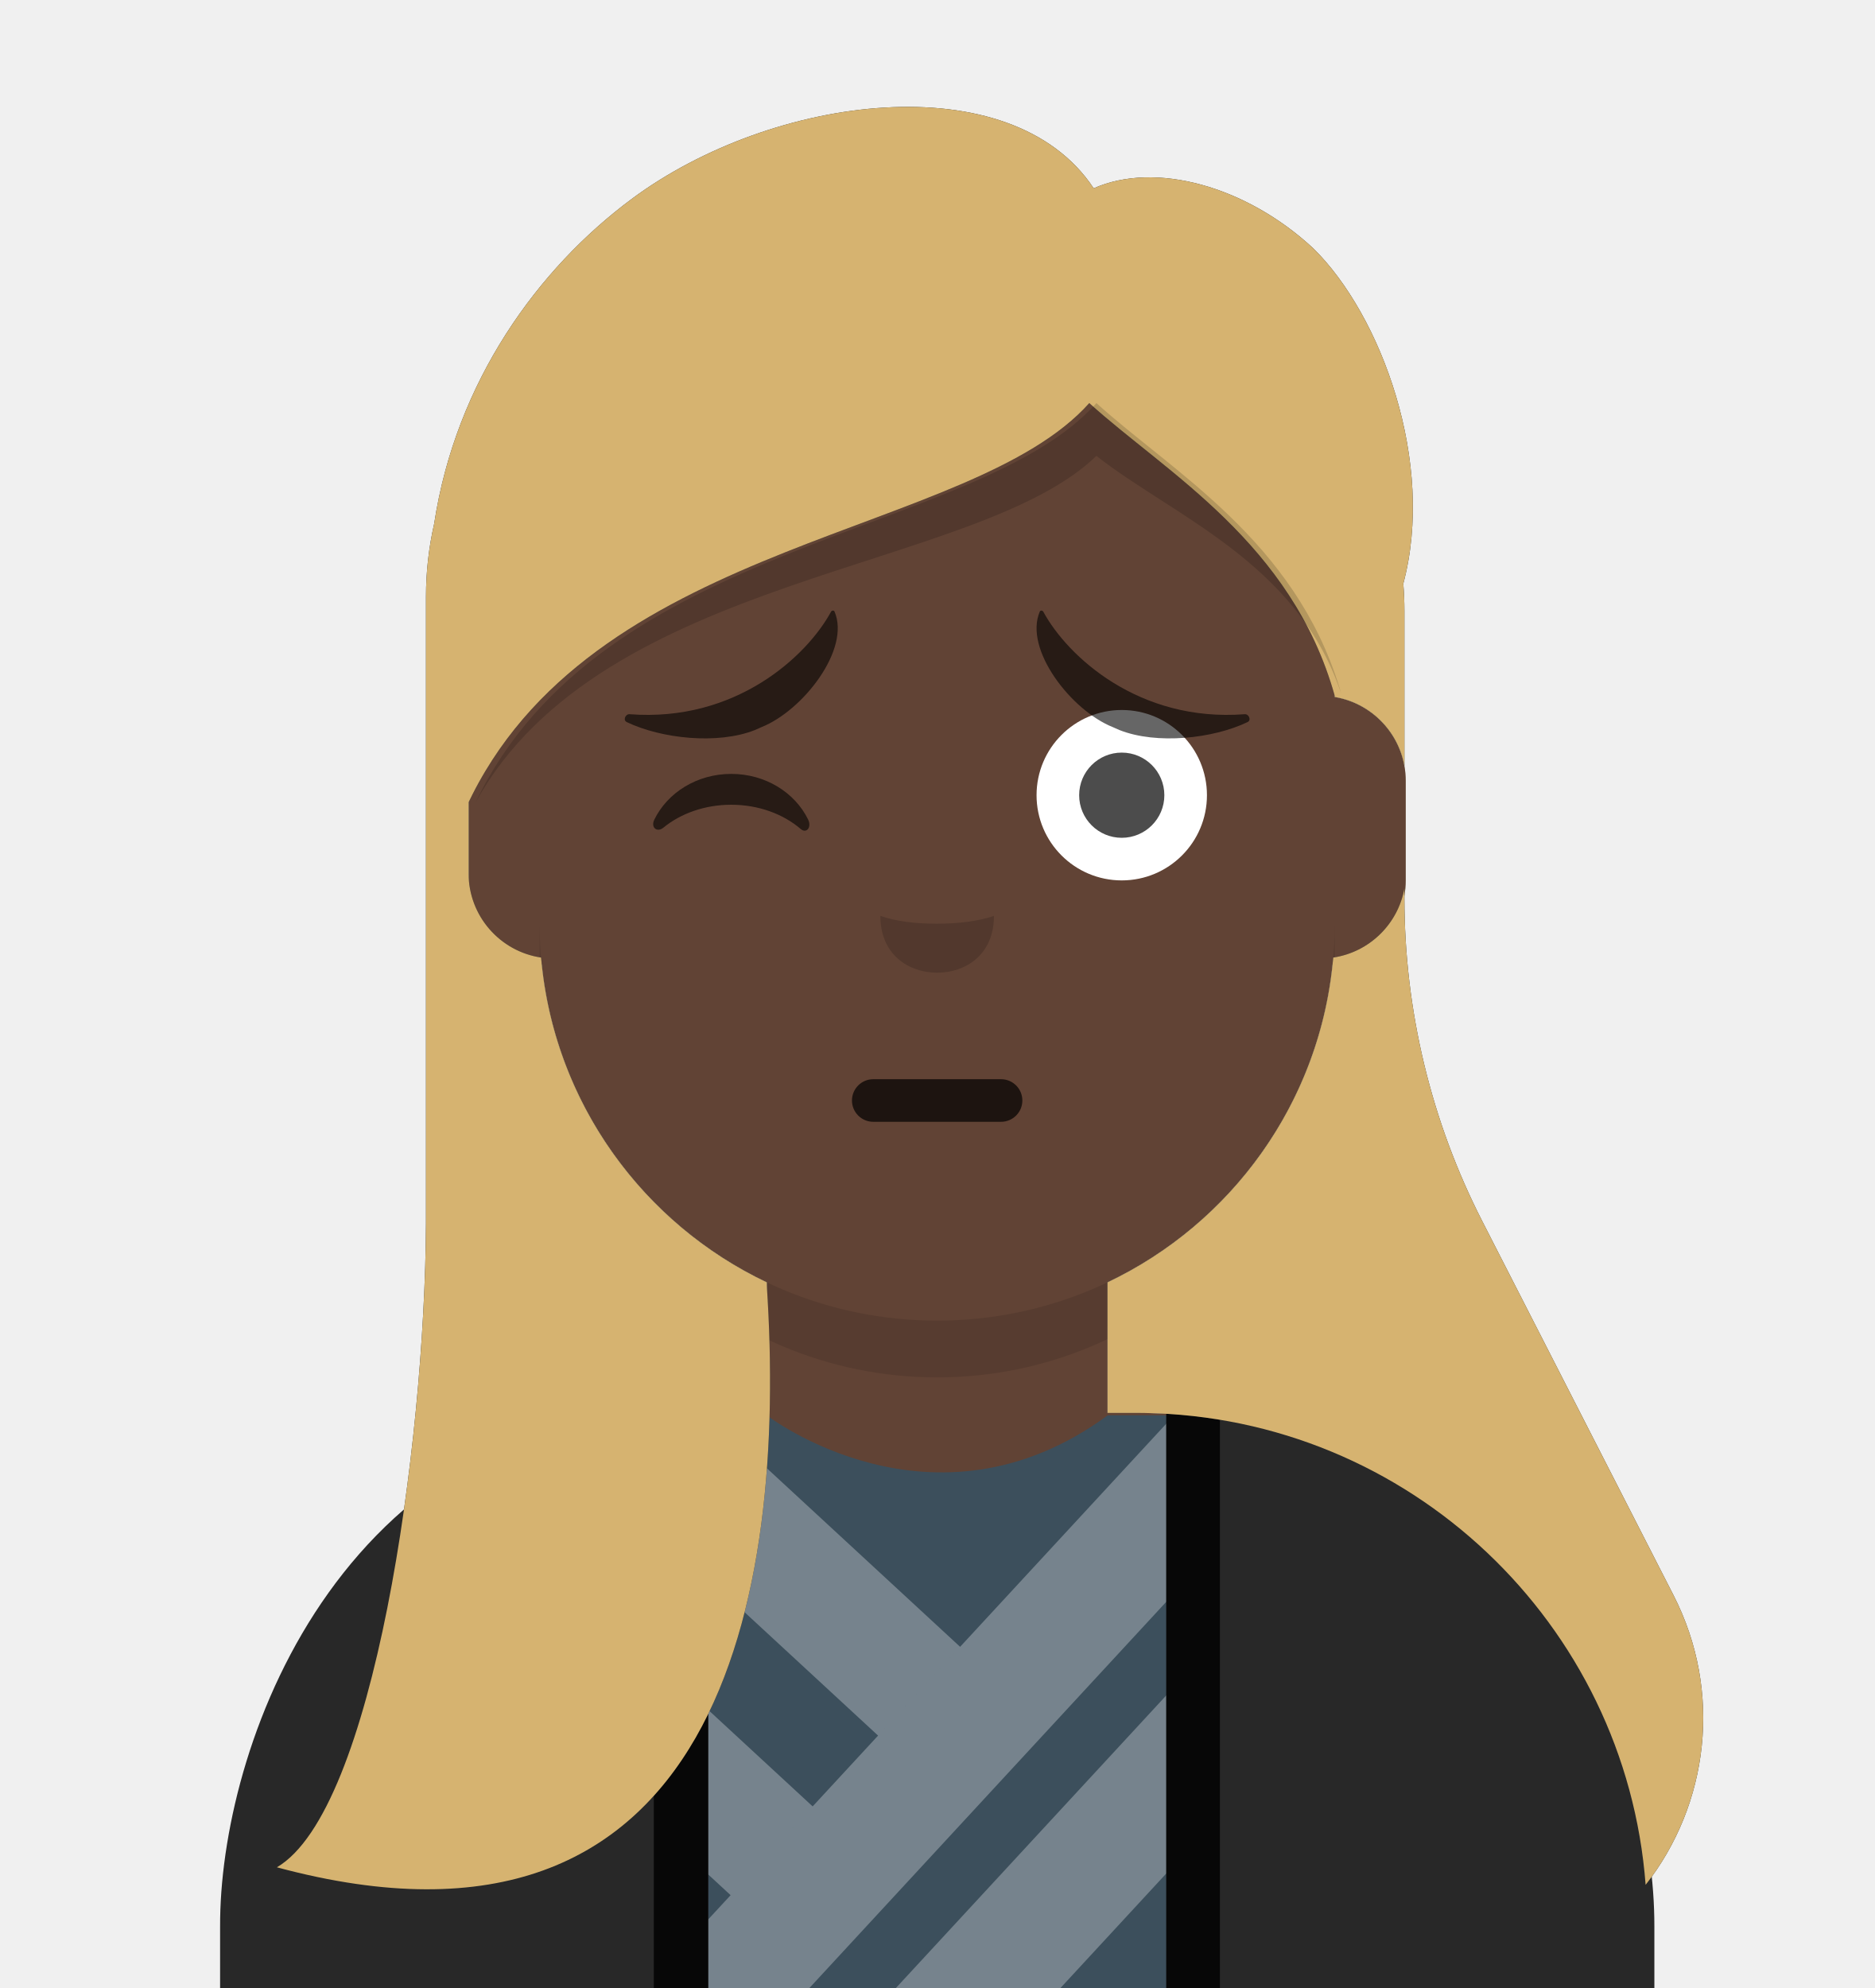
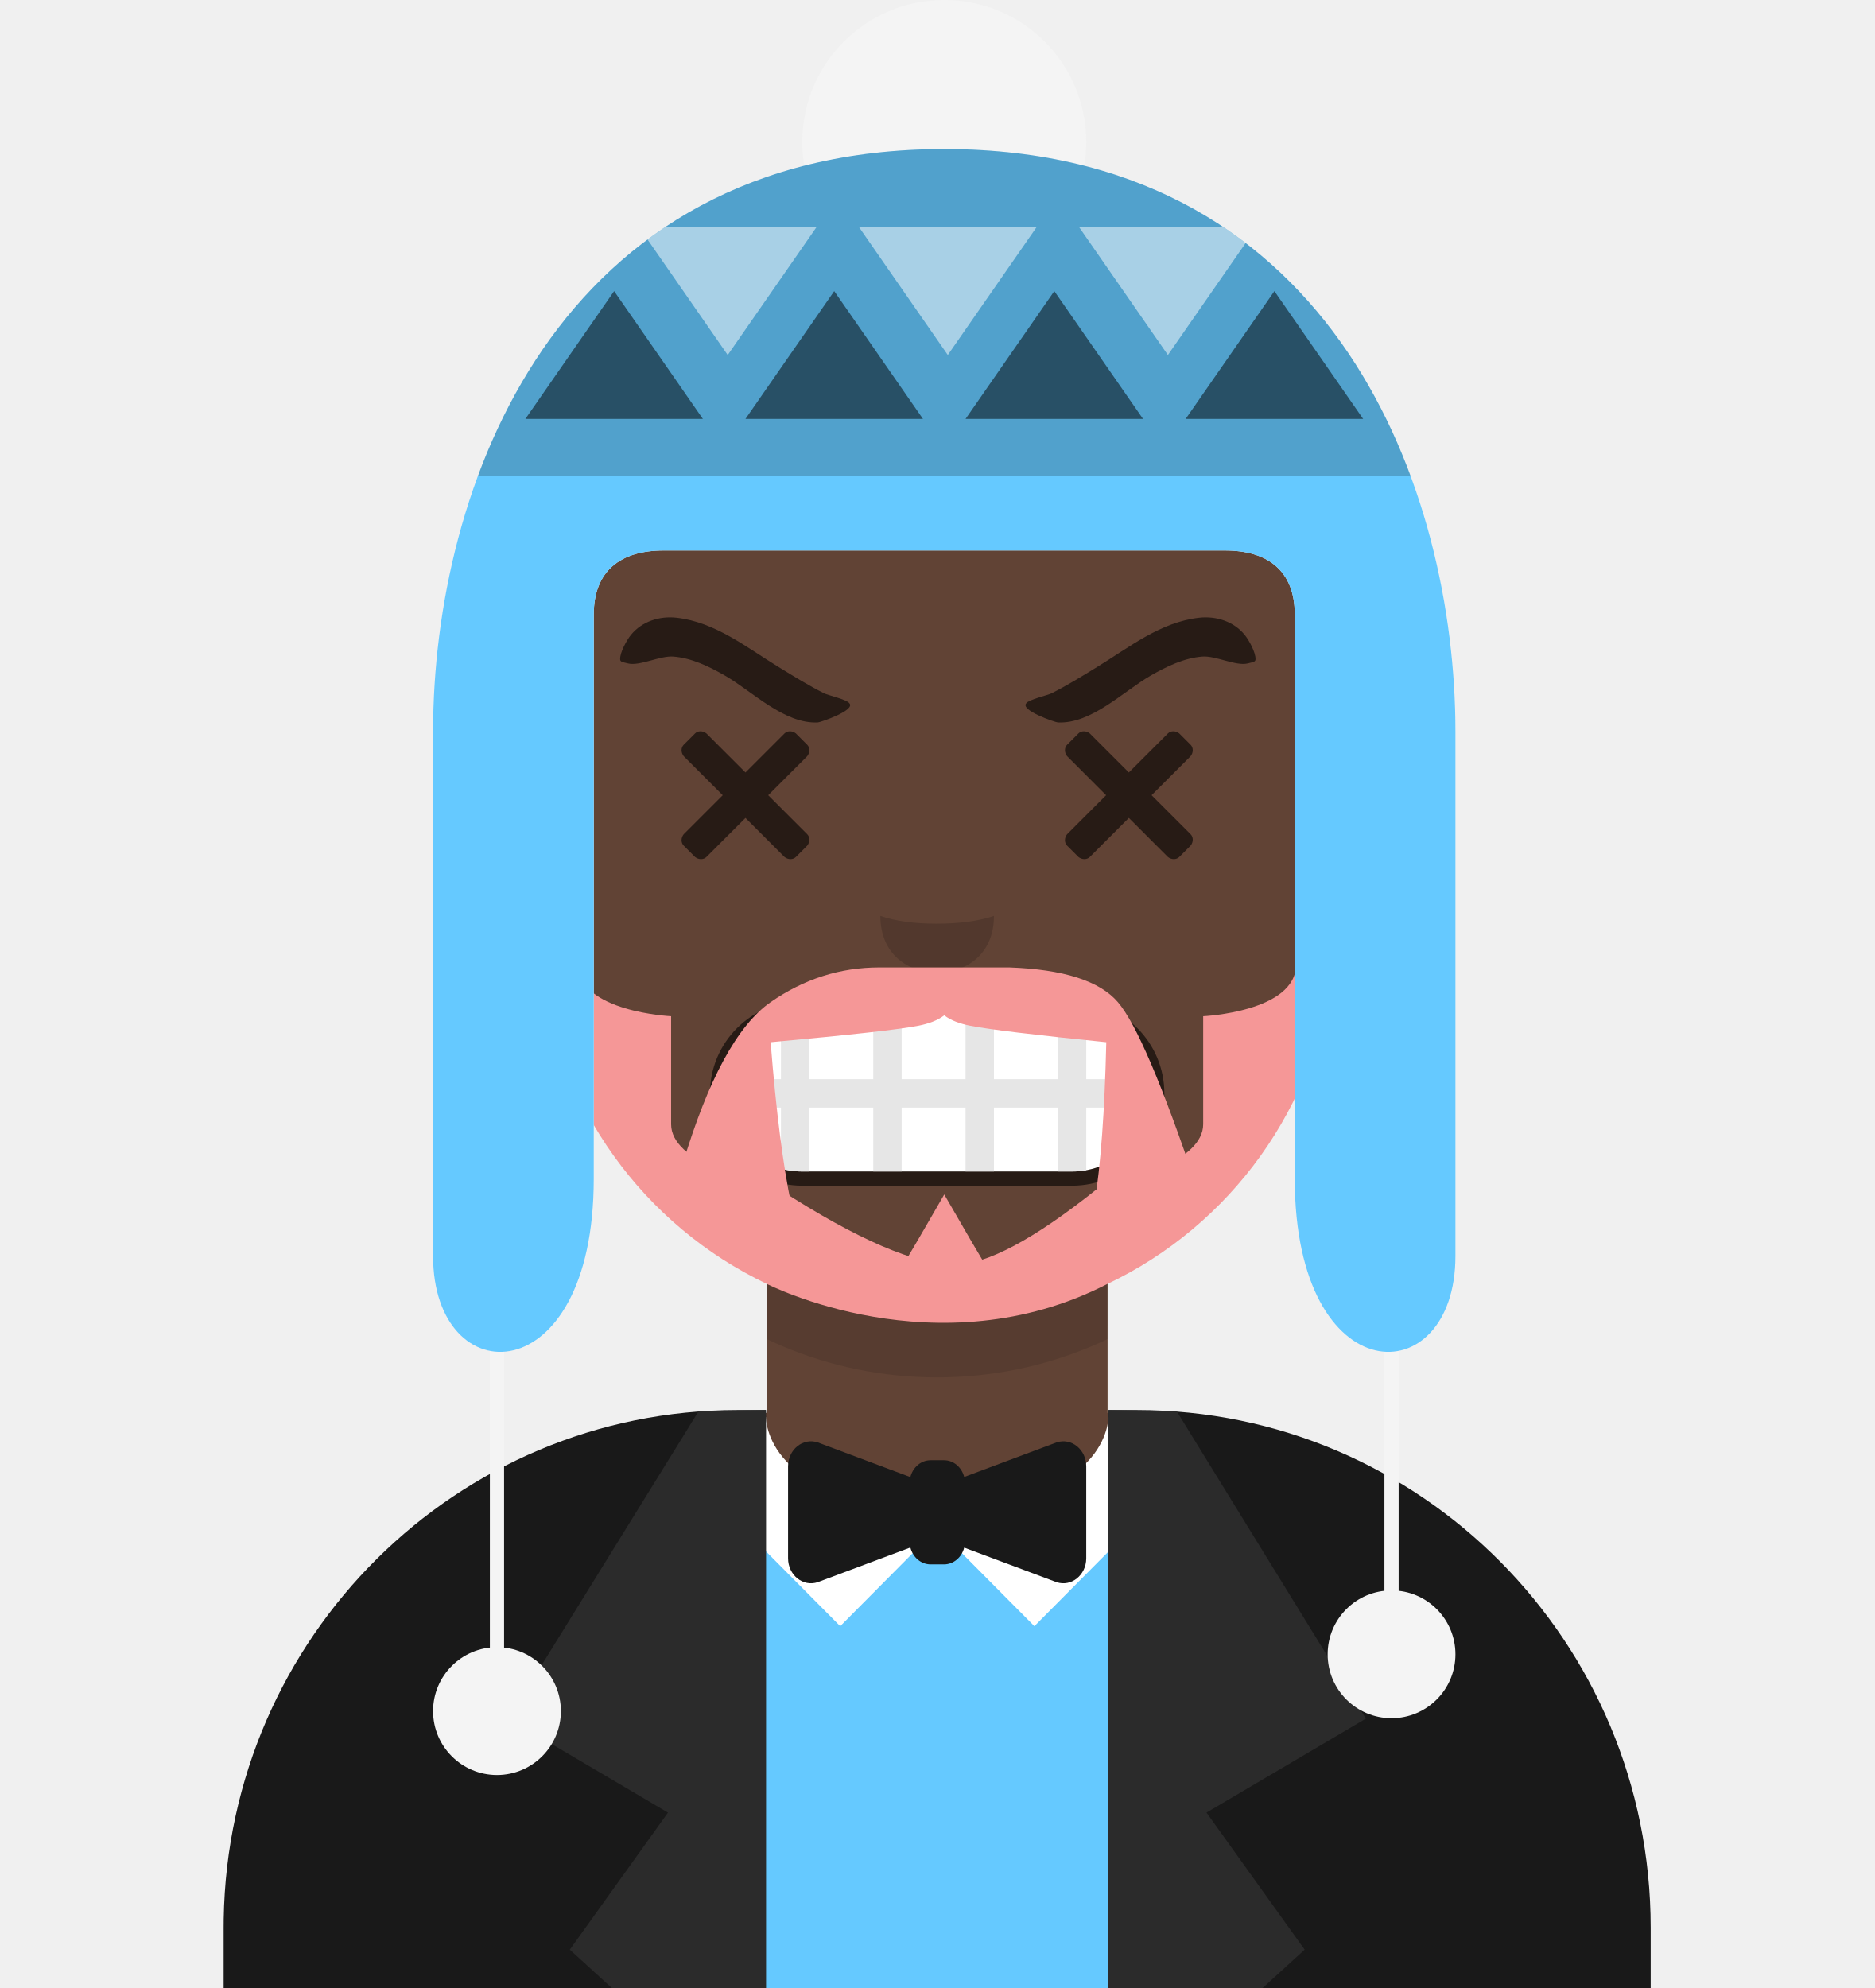
<svg xmlns="http://www.w3.org/2000/svg" xmlns:ns2="http://design.blush" xmlns:xlink="http://www.w3.org/1999/xlink" width="264px" height="280px" viewBox="0 0 264 280" version="1.1">
  <defs>
    <path d="M100,0 C130.928,-5.68137151e-15 156,25.072 156,56 L156.001,62.166 C161.676,63.119 166,68.054 166,74 L166,88 C166,94.052 161.519,99.058 155.694,99.881 C153.628,119.686 141.238,136.422 124.001,144.61 L124,163 L128,163 C167.765,163 200,195.235 200,235 L200,244 L0,244 L0,235 C-4.86974701e-15,195.235 32.235,163 72,163 L76,163 L76,144.611 C58.763,136.422 46.372,119.687 44.305,99.881 C38.481,99.058 34,94.052 34,88 L34,74 C34,68.054 38.325,63.118 44,62.166 L44,56 C44,25.072 69.072,5.68137151e-15 100,0 Z" id="transparent_path-1" />
    <path d="M83,36.348 C83,52.629 105.162,65.828 132.5,65.828 C159.838,65.828 182,52.629 182,36.348 C182,34.985 181.845,33.645 181.544,32.331 C210.784,41.488 232,68.792 232,101.052 L232,110 L32,110 L32,101.052 C32,68.397 53.739,40.82 83.534,32.002 C83.182,33.421 83,34.871 83,36.348 Z" id="transparent_path-3" />
    <rect id="transparent_path-5" x="0" y="0" width="264" height="280" />
    <path d="M74,0 C114.869,0 148,33.131 148,74 L148,84.148 L148,197.608 C135.525,187.237 119.491,181 102,181 L102,181 L98,181 L98,162.611 C115.531,154.283 128.048,137.115 129.791,116.867 C135.569,116.002 140,111.019 140,105 L140,105 L140,92 C140,87.354 137.359,83.324 133.497,81.33 C132.724,81.05 131.952,80.748 131.181,80.426 C130.795,80.32 130.401,80.233 130,80.166 L130,80.166 L130,79.917 C117.224,74.234 104.878,63.071 96.11,47.885 C93.175,42.801 90.831,37.595 89.066,32.397 C80.431,42.941 67.745,53.602 52.342,62.495 C42.778,68.017 33.147,72.291 24,75.266 L24,137.247 C29.602,148.318 38.773,157.278 50,162.611 L50,162.611 L50,181 L46,181 C38.327,181 30.935,182.2 24,184.423 L24,230 C24,244.106 13.569,255.776 0,257.716 L0,74 C0,33.131 33.131,0 74,0 Z" id="transparent_path-7" />
  </defs>
  <g id="transparent_Avataaar/Default" stroke="none" stroke-width="1" fill="none" fill-rule="evenodd">
    <g id="transparent_Body" transform="translate(32, 36)">
      <mask id="transparent_mask-2" fill="white">
        <use xlink:href="#transparent_path-1" />
      </mask>
      <use fill="#D0C6AC" xlink:href="#transparent_path-1" />
      <g id="transparent_Skin-Color" mask="url(#transparent_mask-2)" fill="#614335">
        <g transform="translate(-32, 0)" id="transparent_Color">
          <rect x="0" y="0" width="264" height="244" />
        </g>
      </g>
      <path d="M44,94 C44,124.928 69.072,150 100,150 C130.928,150 156,124.928 156,94 L156,94 L156,102 C156,132.928 130.928,158 100,158 C69.072,158 44,132.928 44,102 Z" id="transparent_Neck-Shadow" fill-opacity="0.1" fill="#000000" mask="url(#transparent_mask-2)" />
    </g>
    <g id="transparent_Clothing" transform="translate(0, 170)">
-       <g id="jedi_robe_Clothing/Jedi robe" stroke="none" stroke-width="1" fill="none" fill-rule="evenodd">
-         <g id="jedi_robe_Robe" transform="translate(31, 27.5)">
-           <path d="M77,1.839 C77,1.839 100.415,19.93 125.026,1.839 L144.732,1.839 L146.639,82.839 L53.79,82.839 L56.462,1.839 L77,1.839 Z" id="jedi_robe_Fabric-Color" fill="#3C4F5C" ns2:color="Top-500" />
-           <path d="M144.732,1.839 L145.05,15.36 L82.694,82.839 L59.513,82.839 L134.365,1.839 L144.732,1.839 Z M145.353,28.215 L145.928,52.677 L118.056,82.839 L94.876,82.839 L145.353,28.215 Z M55.498,31.08 L83.463,56.922 L71.908,69.426 L54.756,53.575 L55.498,31.08 Z M68.946,1.839 L104.232,34.446 L92.678,46.949 L56.09,13.138 L56.462,1.839 L68.946,1.839 Z" id="jedi_robe_Combined-Shape" fill-opacity=".3" fill="#FFF" />
-           <path d="M0.009,72.647 L0.001,73.838 L0.001,82.838 L68.746,82.838 L68.746,0 C17.413,0 0.42,47.304 0.009,72.647" id="jedi_robe_Fill-14" fill="#282828" />
-           <path d="M61.093,0.538 L61.093,82.839 L68.746,82.839 L68.746,0 C66.085,0 63.535,0.185 61.093,0.538" id="jedi_robe_Fill-17" fill="#070707" />
-           <path d="M202.01,72.647 L202.02,73.838 L202.02,82.838 L133.274,82.837 L133.274,0 C184.607,0 201.599,47.304 202.01,72.647" id="jedi_robe_Fill-20" fill="#282828" />
-           <path d="M140.827,0.538 L140.827,82.838 L133.274,82.838 L133.274,0 C135.9,0 138.417,0.185 140.827,0.538" id="jedi_robe_Fill-23" fill="#070707" />
+       <g id="bond_suit_Clothing/Bond Suit" stroke="none" stroke-width="1" fill="none" fill-rule="evenodd">
+         <g id="bond_suit_Suit" transform="translate(31.5, 28.6)">
+           <path d="M124.38,3.001 L128.36,3.001 C167.926,3.001 200,34.435 200,73.212 L200,81.988 L1,81.988 L1,73.212 L1.01,72.05 C1.642,33.81 33.47,3.001 72.64,3.001 L76.62,3.001 C76.62,3.001 76.424,15.113 100.492,15.113 C124.56,15.113 124.38,3.001 124.38,3.001" id="bond_suit_Fabric-Color" fill="#65C9FF" ns2:color="Top-500" />
+           <path d="M86.846,30.44 L100.52,16.669 L114.194,30.44 L142.147,2.288 C137.77,1.454 133.258,1 128.639,1 L124.619,1 C124.619,1 124.801,13.573 100.491,13.573 C76.181,13.573 76.38,1 76.38,1 L72.36,1 C67.753,1 63.253,1.45 58.885,2.28 L86.846,30.44 Z" id="bond_suit_Fill-7" fill="#FFF" />
+           <path d="M128.64,0.001 L124.641,0.001 L124.641,81.988 L201,81.988 L201,72.879 C201,32.629 168.604,0.001 128.64,0.001" id="bond_suit_Fill-9" fill="#191919" />
+           <path d="M76.38,0.001 L72.36,0.001 C32.796,0.001 0.649,31.98 0.009,71.673 L0,72.879 L0,81.988 L76.38,81.988 L76.38,0.001 Z" id="bond_suit_Fill-12" fill="#191919" />
+           <path d="M66.874,0.206 L40.133,43.457 L62.585,56.695 L48.758,75.998 L55.328,81.988 L76.38,81.988 L76.38,0.001 C76.38,0.001 73.265,0.043 66.874,0.206" id="bond_suit_Fill-15" fill="#2B2B2B" />
+           <path d="M134.28,0.225 L160.887,43.458 L138.436,56.694 L152.264,75.998 L145.691,81.988 L124.64,81.987 L124.64,-0.001 C124.64,-0.001 127.889,0.062 134.28,0.225" id="bond_suit_Fill-18" fill="#2B2B2B" />
+           <path d="M117.319,4.557 L104.309,9.425 C103.96,8.066 102.826,7.065 101.468,7.065 L99.573,7.065 C98.209,7.065 97.073,8.073 96.727,9.439 L83.681,4.557 C81.601,3.864 79.5,5.557 79.5,7.925 L79.5,20.876 C79.5,23.243 81.601,24.936 83.681,24.243 L96.727,19.362 C97.073,20.727 98.209,21.735 99.573,21.735 L101.468,21.735 C102.826,21.735 103.96,20.733 104.309,19.376 L117.319,24.243 C119.399,24.936 121.5,23.243 121.5,20.876 L121.5,7.925 C121.5,5.557 119.399,3.864 117.319,4.557" id="bond_suit_Fill-1" fill="#191919" />
        </g>
      </g>
    </g>
    <g id="transparent_Face" transform="translate(76, 82)" fill="#000000">
      <g id="transparent_Mouth" transform="translate(2, 52)">
-         <g id="serious_Mouth/Serious" stroke="none" stroke-width="1" fill="none" fill-rule="evenodd" fill-opacity="0.7">
-           <rect id="serious_Why-so-serious?" fill="#000000" x="42" y="18" width="24" height="6" rx="3" />
+         <defs>
+           <rect id="grimace_path-1" x="24" y="9" width="60" height="22" rx="11" />
+         </defs>
+         <g id="grimace_Mouth/Grimace" stroke="none" stroke-width="1" fill="none" fill-rule="evenodd">
+           <rect id="grimace_Mouth" fill-opacity="0.6" fill="#000000" x="22" y="7" width="64" height="26" rx="13" />
+           <mask id="grimace_mask-2" fill="white">
+             <use xlink:href="#grimace_path-1" />
+           </mask>
+           <use id="grimace_Mouth" fill="#FFFFFF" xlink:href="#grimace_path-1" />
+           <path d="M36,6 L35.999,17.999 L44.999,17.999 L45,6 L49,6 L48.999,17.999 L57.999,17.999 L58,6 L62,6 L61.999,17.999 L70.999,17.999 L71,6 L75,6 L74.999,17.999 L83.867,18 L83.867,22 L74.999,21.999 L75,34 L71,34 L70.999,21.999 L61.999,21.999 L62,34 L58,34 L57.999,21.999 L48.999,21.999 L49,34 L45,34 L44.999,21.999 L35.999,21.999 L36,34 L32,34 L31.999,21.999 L24,22 L24,18 L31.999,17.999 L32,6 L36,6 Z" id="grimace_Grimace-Teeth" fill="#E6E6E6" mask="url(#grimace_mask-2)" />
        </g>
      </g>
      <g id="transparent_Nose" transform="translate(28, 40)" fill-opacity="0.16">
        <g id="small_Nose/Small" stroke="none" stroke-width="1" fill="none" fill-rule="evenodd">
          <path d="M20,7 C20,12.523 24.047,15 28,15 C31.953,15 36,12.523 36,7 C33.833,7.732 31.141,8.098 27.924,8.098 C24.741,8.098 22.099,7.732 20,7 Z" id="small_Nose" fill-opacity=".16" fill="#000" />
        </g>
      </g>
      <g id="transparent_Eyes" transform="translate(0, 8)">
-         <g id="wink_wacky_Eyes/Wink-Wacky-😜" stroke="none" stroke-width="1" fill="none" fill-rule="evenodd">
-           <circle id="wink_wacky_Cornea?-I-don't-know" fill="#FFFFFF" cx="82" cy="22" r="12" />
-           <circle id="wink_wacky_Eye" fill-opacity="0.7" fill="#000000" cx="82" cy="22" r="6" />
-           <path d="M16.16,25.447 C18.007,21.649 22.164,19 26.998,19 C31.814,19 35.959,21.63 37.815,25.407 C38.367,26.529 37.582,27.447 36.791,26.767 C34.34,24.66 30.859,23.344 26.998,23.344 C23.257,23.344 19.874,24.579 17.438,26.572 C16.547,27.3 15.62,26.558 16.16,25.447 Z" id="wink_wacky_Winky-Doodle" fill-opacity="0.6" fill="#000000" />
+         <g id="x_dizzy_Eyes/X-Dizzy-😵" stroke="none" stroke-width="1" fill="none" fill-rule="evenodd" fill-opacity="0.6">
+           <path d="M23.5,13.3 L29,18.799 L34.5,13.3 C34.9,12.9 35.6,12.9 36.1,13.3 L37.7,14.9 C38.1,15.3 38.1,16 37.7,16.5 L32.2,22 L37.7,27.5 C38.1,27.9 38.1,28.6 37.7,29.1 L36.1,30.7 C35.7,31.1 35,31.1 34.5,30.7 L29,25.2 L23.5,30.7 C23.1,31.1 22.4,31.1 21.9,30.7 L20.3,29.1 C19.9,28.7 19.9,28 20.3,27.5 L25.799,22 L20.3,16.5 C19.9,16 19.9,15.3 20.3,14.9 L21.9,13.3 C22.3,12.9 23,12.9 23.5,13.3 Z" id="x_dizzy_Eye" fill="#000000" fill-rule="nonzero" />
+           <path d="M77.5,13.3 L83,18.799 L88.5,13.3 C88.9,12.9 89.6,12.9 90.1,13.3 L91.7,14.9 C92.1,15.3 92.1,16 91.7,16.5 L86.2,22 L91.7,27.5 C92.1,27.9 92.1,28.6 91.7,29.1 L90.1,30.7 C89.7,31.1 89,31.1 88.5,30.7 L83,25.2 L77.5,30.7 C77.1,31.1 76.4,31.1 75.9,30.7 L74.3,29.1 C73.9,28.7 73.9,28 74.3,27.5 L79.799,22 L74.3,16.5 C73.9,16 73.9,15.3 74.3,14.9 L75.9,13.3 C76.3,12.9 77,12.9 77.5,13.3 Z" id="x_dizzy_Eye" fill="#000000" fill-rule="nonzero" />
        </g>
      </g>
      <g id="transparent_Eyebrow" fill-opacity="0.6">
-         <g id="sad_concerned_natural_Eyebrow/Natural/Sad-Concerned-Natural" stroke="none" stroke-width="1" fill="none" fill-rule="evenodd" fill-opacity="0.6">
-           <path d="M22.766,5.578 L23.677,5.176 C28.919,3.095 36.865,3.967 41.723,6.299 C42.29,6.571 41.902,7.452 41.321,7.407 C26.402,6.256 16.358,15.553 12.946,21.847 C12.845,22.034 12.539,22.055 12.464,21.881 C10.156,16.562 16.913,7.896 22.766,5.578 Z" id="sad_concerned_natural_Eyebrow" fill="#000000" transform="translate(27, 13) scale(-1, -1) translate(-27, -13) " />
-           <path d="M80.766,5.578 L81.677,5.176 C86.919,3.095 94.865,3.967 99.723,6.299 C100.29,6.571 99.902,7.452 99.321,7.407 C84.402,6.256 74.358,15.553 70.946,21.847 C70.845,22.034 70.539,22.055 70.464,21.881 C68.156,16.562 74.913,7.896 80.766,5.578 Z" id="sad_concerned_natural_Eyebrow" fill="#000000" transform="translate(85, 13) scale(1, -1) translate(-85, -13) " />
+         <g id="angry_natural_Eyebrow/Natural/Angry-Natural" stroke="none" stroke-width="1" fill="none" fill-rule="evenodd" fill-opacity="0.6">
+           <path d="M44.857,12.228 C44.858,12.219 44.858,12.219 44.857,12.228 M17.586,7.892 C15.244,8.33 13.087,9.788 12.152,12.099 C11.801,12.967 11.392,14.924 11.708,15.807 C11.828,16.143 12.033,16.101 12.956,16.043 C14.644,15.937 16.933,13.662 18.748,13.256 C21.275,12.69 23.983,13.115 26.496,13.688 C30.811,14.673 36.485,17.788 40.946,16.17 C41.278,16.05 45.621,12.923 44.369,12.277 C43.924,11.907 41.137,12.085 40.622,11.999 C38.228,11.597 35.73,10.935 33.373,10.327 C28.233,9 22.967,6.881 17.586,7.892" id="angry_natural_Eyebrows-The-Web" fill="#000000" transform="translate(28.0947, 12.1275) rotate(17) translate(-28.0947, -12.1275) " />
+           <path d="M100.918,12.209 C100.92,12.2 100.92,12.2 100.918,12.209 M73.586,7.892 C71.244,8.33 69.087,9.788 68.152,12.099 C67.801,12.967 67.392,14.924 67.708,15.807 C67.828,16.143 68.033,16.101 68.956,16.043 C70.644,15.937 72.933,13.662 74.748,13.256 C77.275,12.69 79.983,13.115 82.496,13.688 C86.811,14.673 92.485,17.788 96.946,16.17 C97.278,16.05 101.621,12.923 100.369,12.277 C99.924,11.907 97.137,12.085 96.622,11.999 C94.228,11.597 91.73,10.935 89.373,10.327 C84.233,9 78.967,6.881 73.586,7.892" id="angry_natural_Eyebrows-The-Web" fill="#000000" transform="translate(84.0947, 12.1275) scale(-1, 1) rotate(17) translate(-84.0947, -12.1275) " />
        </g>
      </g>
    </g>
    <g id="transparent_Top">
      <defs>
-         <path d="M115.047,11.522 C123.697,7.681 136.518,11.182 146,20 C155.566,29.416 163.201,50.2 158.657,67.207 C158.762,68.471 158.815,69.75 158.815,71.041 L158.815,92.892 C157.934,87.918 153.989,84.003 149,83.166 L149,83 C142.963,61.462 125.227,51.578 114.427,41.775 C97.707,60.484 45.874,60.736 27.545,96.893 L27,98 L27,108 C27,114.019 31.431,119.003 37.209,119.867 C38.952,140.115 51.469,157.283 69,165.611 L68.999,166 C68.999,166 69,166 69,166 C71.93,209.855 62.358,264.797 0,248 C13.642,240.016 20.847,188.781 21.001,157.287 L21,69.046 C21,65.518 21.397,62.082 22.15,58.781 C25.201,38.737 36.773,22.813 50,13 C69.905,-1.76 103.442,-6.018 115.047,11.522 Z M158.815,110.108 L158.815,111.47 C158.815,127.299 162.573,142.901 169.778,156.994 L196.727,209.701 C203.69,223.321 201.645,239.175 192.789,250.471 C189.995,213.661 159.522,184.587 122.135,184.009 L121,184 L117,183.999 L117.001,165.61 C134.531,157.282 147.048,140.115 148.791,119.868 C153.877,119.107 157.921,115.152 158.815,110.108 Z" id="straight_1_path-1" />
+         <path d="M32.449,77.535 C26.365,77.535 22.633,80.46 22.633,86.535 L22.633,165.989 C22.633,196.447 0,196.405 0,176.91 L0,103.045 C0,68.803 17.227,21 72,21 L73.632,21.014 C127.115,21.955 144,69.146 144,103.045 L144,103.045 L144,176.91 C144,196.405 121.367,196.447 121.367,165.989 L121.367,165.989 L121.367,86.535 C121.367,80.46 117.635,77.535 111.551,77.535 L111.551,77.535 L72,77.535 L32.449,77.535 Z" id="winter_hat_2_path-1" />
      </defs>
-       <g id="straight_1_Top/Long-Hair/Straight" stroke="none" stroke-width="1" fill="none" fill-rule="evenodd">
-         <g id="straight_1_Hair" transform="translate(39, 15)">
-           <mask id="straight_1_mask-2" fill="white">
-             <use xlink:href="#straight_1_path-1" />
+       <g id="winter_hat_2_Facial-Hair" transform="translate(49, 72)">
+         <defs>
+           <path d="M92.853,110.773 C92.465,110.69 89.514,105.844 84,96.235 C78.486,105.844 75.535,110.69 75.147,110.773 C71.762,111.494 69.085,110.463 66.571,108.169 C63.421,105.293 61.079,94.167 59.545,74.79 C70.846,73.759 77.803,72.982 80.415,72.458 C81.684,72.204 83.071,71.751 84,71 C84.929,71.751 86.316,72.204 87.585,72.458 C90.197,72.982 96.609,73.759 106.822,74.79 C106.377,94.167 104.579,105.293 101.428,108.169 C98.915,110.463 96.237,111.494 92.853,110.773 Z M119.485,94.957 C114.699,80.743 111.023,72.14 108.455,69.147 C105.888,66.154 100.786,64.525 93.149,64.258 L74.851,64.258 C69.331,64.258 64.229,65.888 59.545,69.147 C54.86,72.406 50.722,80.036 47.131,92.036 C43.549,94.428 47.687,99.366 59.545,106.849 C64.227,109.804 74.19,112.022 83.174,112.022 C92.159,112.022 103.277,108.986 108.455,106.849" id="wick_beard_facial-hairwick-beard-path-1" />
+         </defs>
+         <g id="wick_beard_Facial Hair/Wick Beard" stroke="none" stroke-width="1" fill="none" fill-rule="evenodd">
+           <path d="M133.547,25.575 L133.547,63.866 C133.547,70.516 120.47,71.131 120.47,71.131 L120.47,86.356 C120.47,91.474 110.147,94.407 105.514,95.466 C96.624,102.569 89.936,106.124 85.452,106.132 C80.007,106.142 71.801,102.613 60.834,95.545 C56.399,94.559 45.527,91.61 45.527,86.356 L45.527,71.131 C45.527,71.131 32.449,70.516 32.449,63.866 L32.449,25.575 C32.449,24.153 31.297,23 29.875,23 C28.453,23 27.3,24.153 27.3,25.575 L27.3,64.096 C27.302,64.096 27.304,64.097 27.306,64.097 C29.373,83.903 41.764,100.639 59.001,108.827 C59.001,108.827 83.001,121.169 107.002,108.827 C124.239,100.638 136.629,83.903 138.696,64.098 L138.696,25.575 C138.696,24.153 137.544,23 136.121,23 C134.699,23 133.547,24.153 133.547,25.575 Z" id="wick_beard_Combined-Shape" ns2:color="Hair-500" />
+           <mask id="wick_beard_facial-hairwick-beard-mask-2" fill="#fff">
+             <use xlink:href="#wick_beard_facial-hairwick-beard-path-1" />
          </mask>
-           <use fill="#272C2E" xlink:href="#straight_1_path-1" />
-           <g id="straight_1_Hair-Color" mask="url(#straight_1_mask-2)" fill="#D6B370">
-             <g transform="translate(-39, -15)" id="straight_1_Color">
-               <rect x="0" y="0" width="264" height="280" />
+           <use id="wick_beard_Lite-Beard" xlink:href="#wick_beard_facial-hairwick-beard-path-1" ns2:color="Hair-500" />
+           <g id="wick_beard_Facial-Hair-Color" mask="url(#wick_beard_facial-hair-color-mask)" fill="#F59797">
+             <rect x="0" y="0" width="264" height="264" />
+           </g>
+           <mask id="wick_beard_facial-hair-color-mask" fill="white">
+             <use xlink:href="#wick_beard_Combined-Shape" />
+             <use xlink:href="#wick_beard_Lite-Beard" />
+           </mask>
+         </g>
+       </g>
+       <g id="winter_hat_2_Top/Accessories/Winter-Hat-2" stroke="none" stroke-width="1" fill="none" fill-rule="evenodd">
+         <g id="winter_hat_2_hat" transform="translate(61, 0)">
+           <g id="winter_hat_2_string" transform="translate(0, 176)" fill="#F4F4F4">
+             <circle id="winter_hat_2_puff" cx="9" cy="65" r="9" />
+             <rect x="8" y="0" width="2" height="58" />
+           </g>
+           <g id="winter_hat_2_string" transform="translate(126, 168)" fill="#F4F4F4">
+             <circle id="winter_hat_2_puff" cx="9" cy="65" r="9" />
+             <rect x="8" y="0" width="2" height="58" />
+           </g>
+           <circle id="winter_hat_2_puff" fill="#F4F4F4" cx="72" cy="20" r="20" />
+           <mask id="winter_hat_2_mask-2" fill="white">
+             <use xlink:href="#winter_hat_2_path-1" />
+           </mask>
+           <use id="winter_hat_2_Combined-Shape" fill="#F4F4F4" xlink:href="#winter_hat_2_path-1" />
+           <g id="winter_hat_2_Fabric-Color" mask="url(#winter_hat_2_mask-2)" fill="#65C9FF">
+             <g transform="translate(-2, 19)" id="winter_hat_2_🖍Color">
+               <rect x="0" y="0" width="149" height="172" />
+             </g>
+           </g>
+           <rect id="winter_hat_2_color-dark" fill-opacity="0.2" fill="#000000" mask="url(#winter_hat_2_mask-2)" x="-1" y="21" width="146" height="46" />
+           <g id="winter_hat_2_light-triangles" mask="url(#winter_hat_2_mask-2)" fill="#FFFFFF" fill-opacity="0.5">
+             <g transform="translate(29, 32)" id="winter_hat_2_Triangle">
+               <polygon transform="translate(12.5, 9) rotate(180) translate(-12.5, -9) " points="12.5 0 25 18 0 18" />
+               <polygon transform="translate(43.5, 9) rotate(180) translate(-43.5, -9) " points="43.5 0 56 18 31 18" />
+               <polygon transform="translate(74.5, 9) rotate(180) translate(-74.5, -9) " points="74.5 0 87 18 62 18" />
+             </g>
+           </g>
+           <g id="winter_hat_2_dark-triangles" mask="url(#winter_hat_2_mask-2)" fill="#000000" fill-opacity="0.5">
+             <g transform="translate(13, 41)" id="winter_hat_2_Triangle">
+               <polygon points="12.5 0 25 18 0 18" />
+               <polygon points="43.5 0 56 18 31 18" />
+               <polygon points="74.5 0 87 18 62 18" />
+               <polygon points="105.5 0 118 18 93 18" />
            </g>
          </g>
        </g>
-         <path d="M188.685,96.921 L188.952,97.836 L188.761,97.268 C182.509,79.124 165.091,72.606 154.43,64.208 C137.535,80.607 84.823,80.665 67,113 C84.823,75.738 137.539,75.673 154.432,56.775 C165.044,66.413 182.367,76.129 188.685,96.921 Z M188.952,97.836 L188.959,97.857 L189,98 L189,98 L188.952,97.836 Z" id="straight_1_Shadow" fill-opacity="0.16" fill="#000000" />
-         <g id="straight_1_Facial-Hair" transform="translate(49, 72)" />
-         <g id="straight_1_Accessory" transform="translate(62, 85)" />
+         <g id="winter_hat_2_Accessory" transform="translate(62, 85)" />
      </g>
    </g>
  </g>
</svg>
